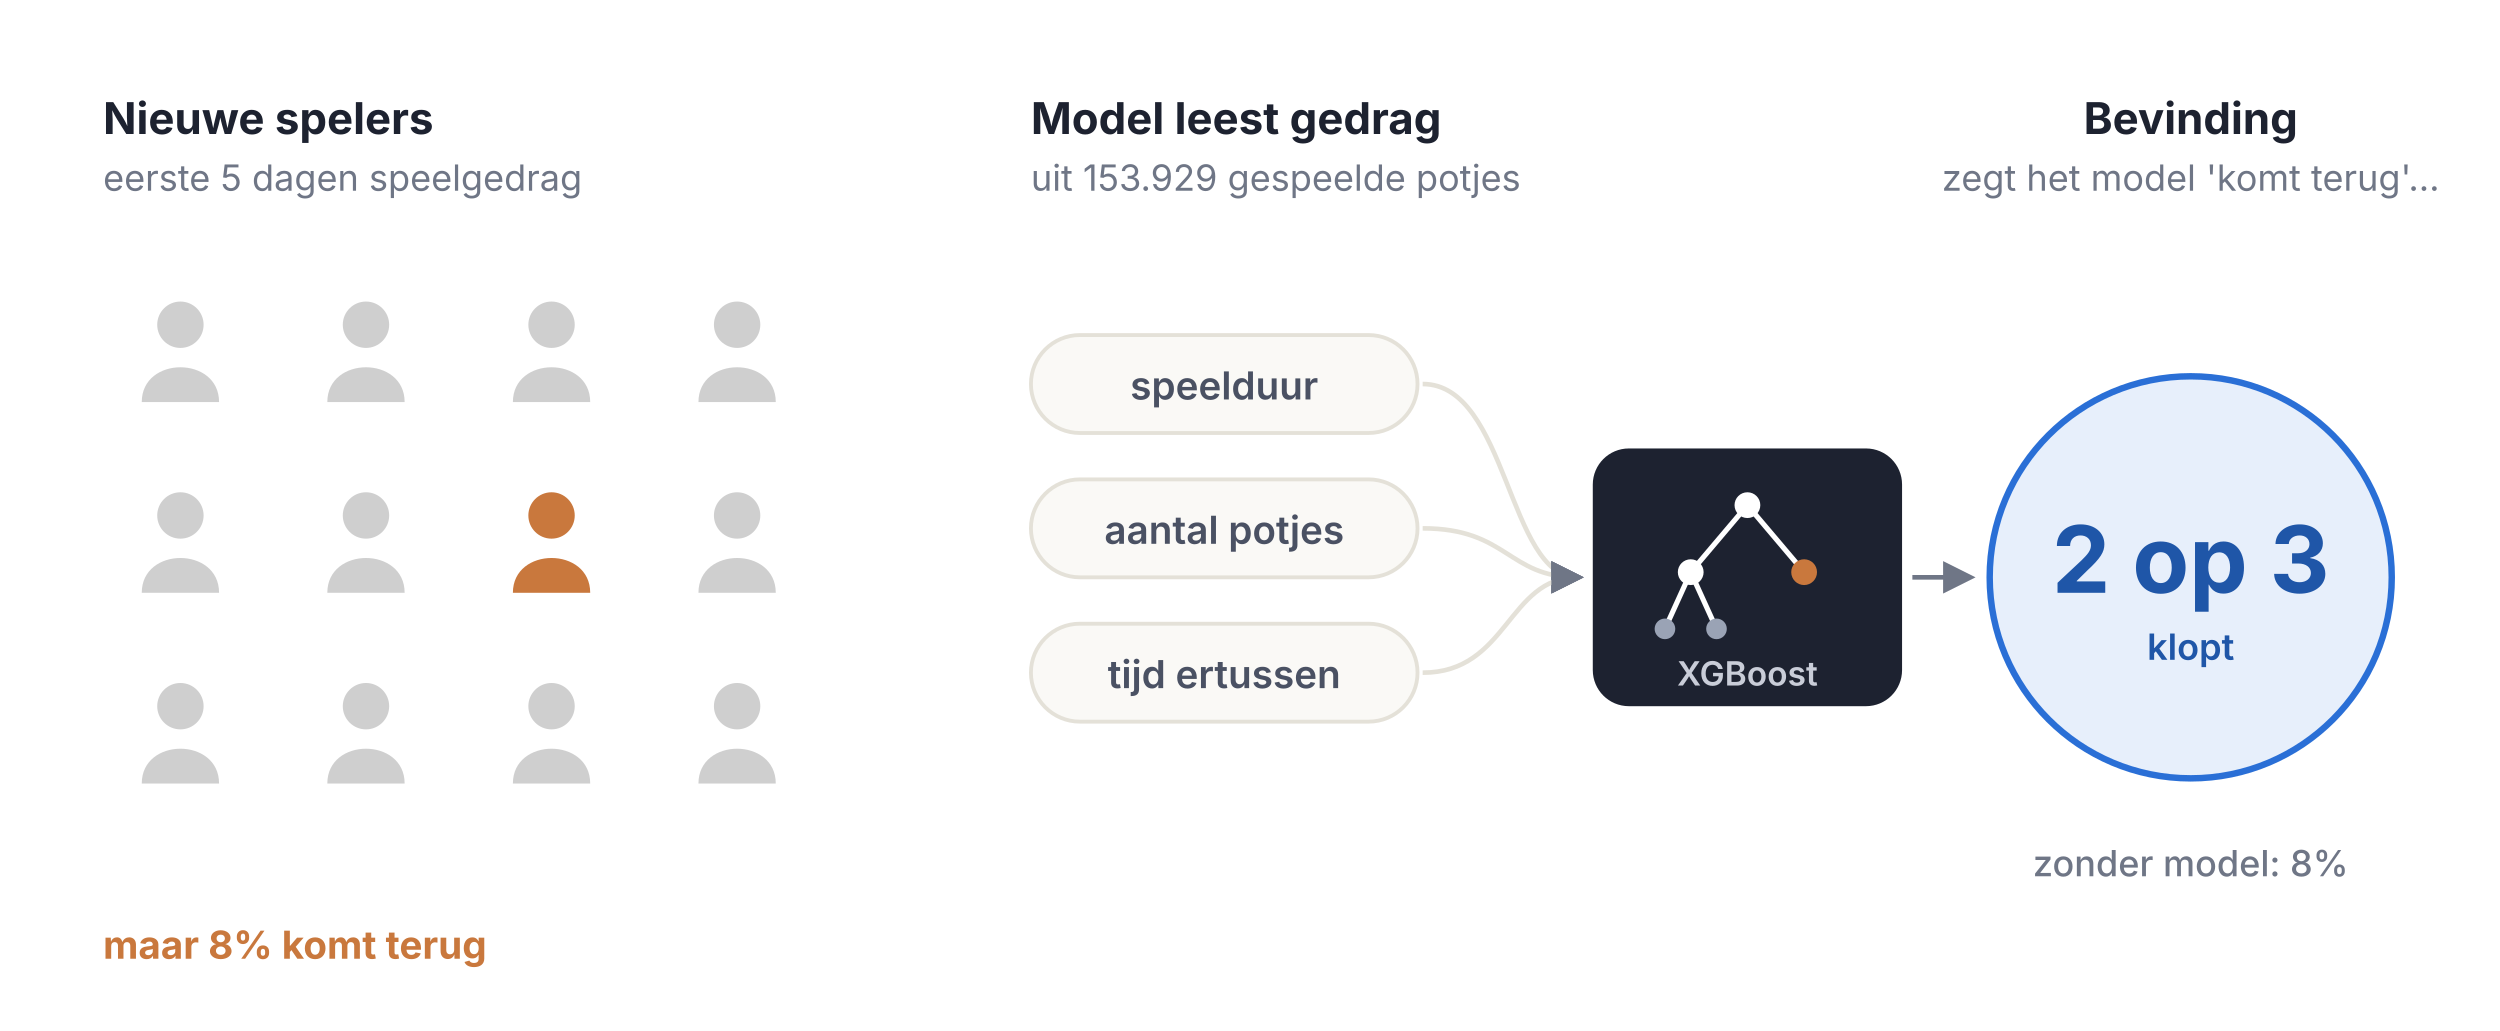
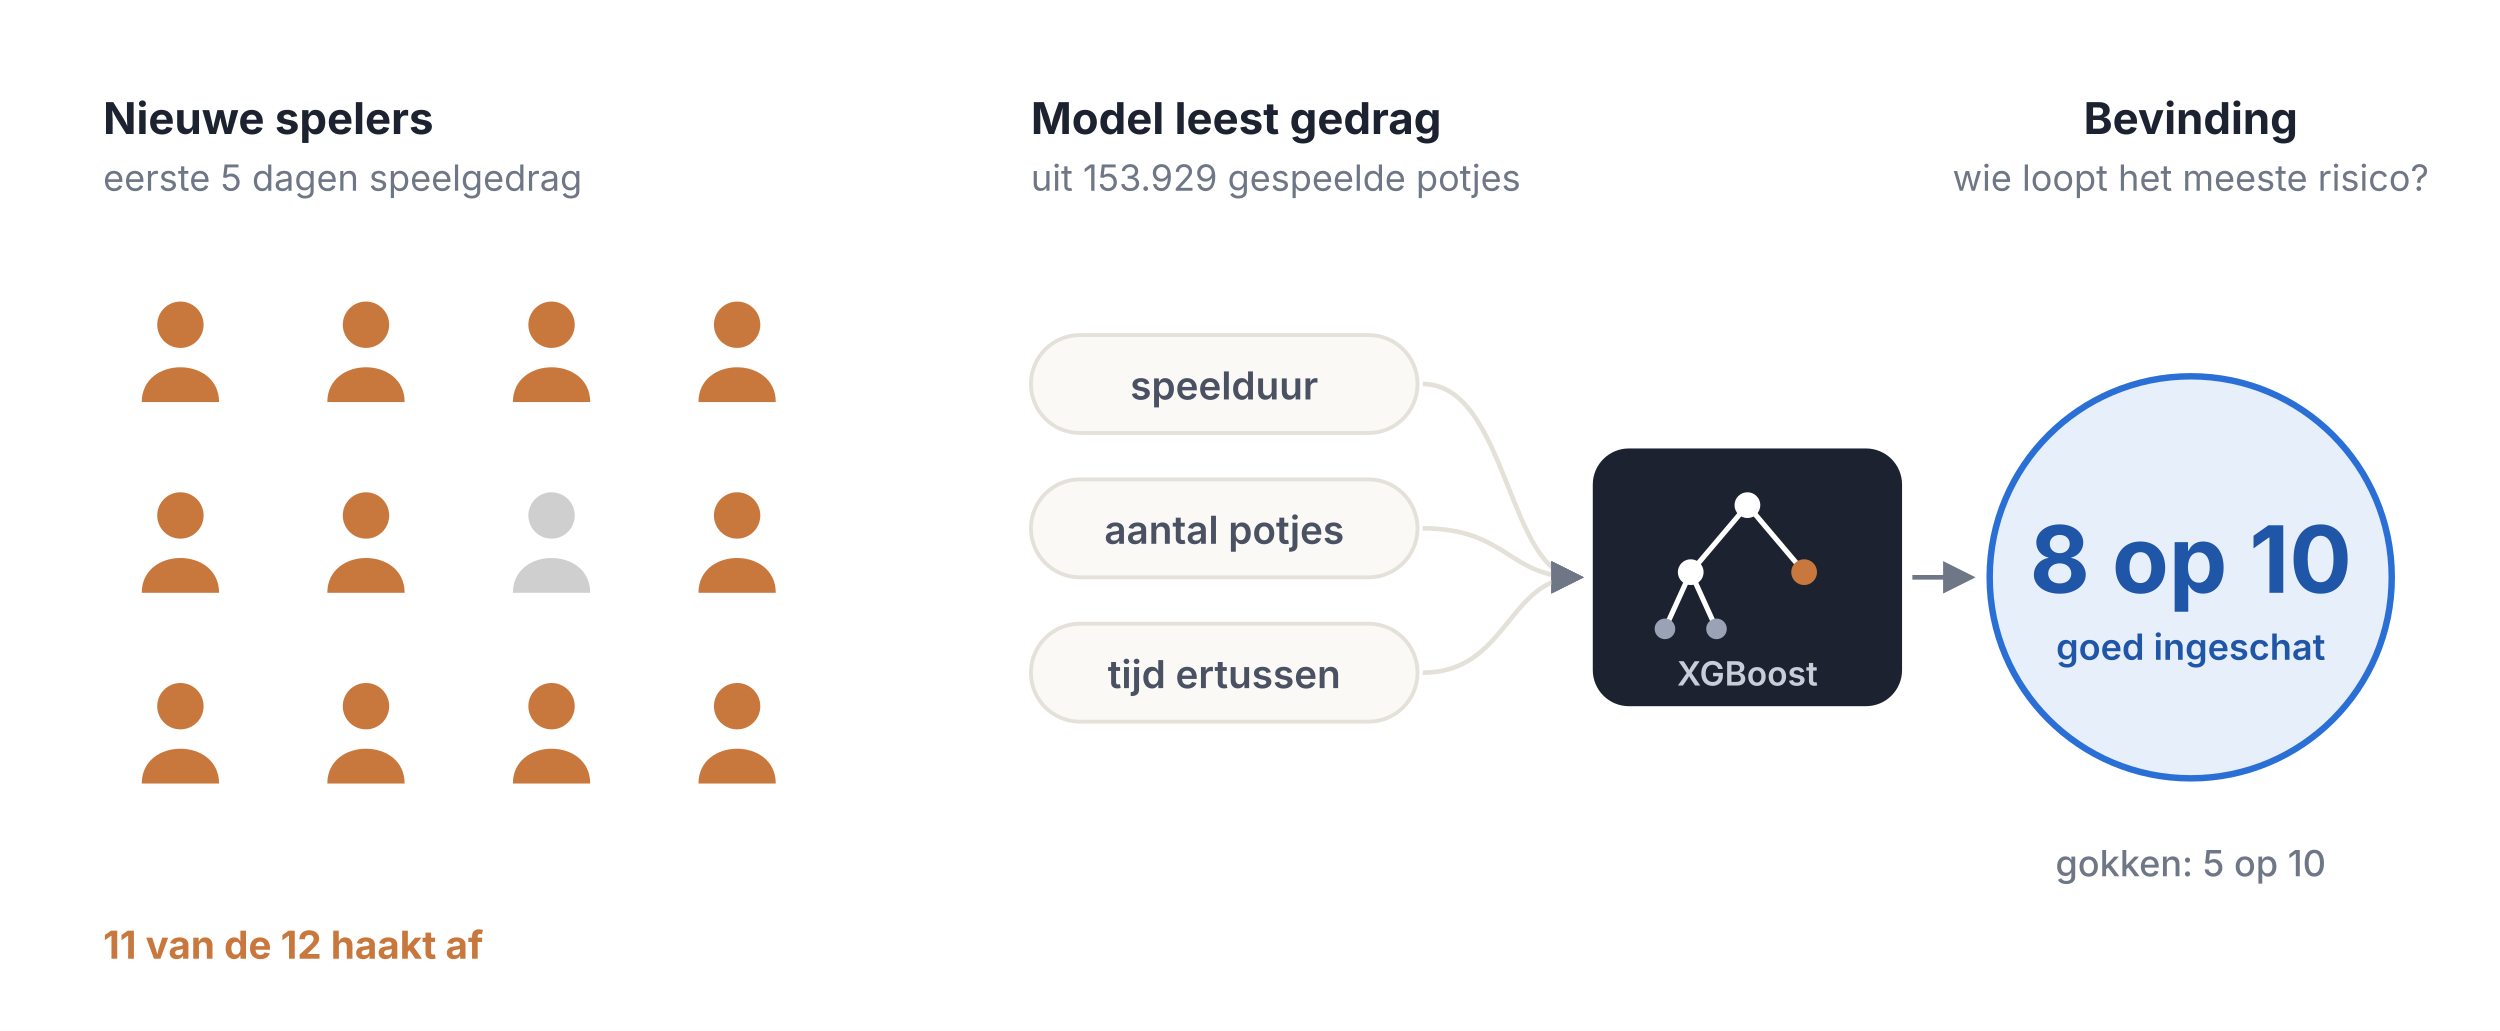
<svg xmlns="http://www.w3.org/2000/svg" viewBox="0 0 970 400" width="970" height="400" font-family="Inter, 'Segoe UI', Helvetica, Arial, sans-serif">
  <rect width="970" height="400" fill="#ffffff" />
  <defs>
    <marker id="a" viewBox="0 0 10 10" refX="8" refY="5" markerWidth="7" markerHeight="7" orient="auto">
      <path d="M0,0 L10,5 L0,10 z" fill="#6f7686" />
    </marker>
    <marker id="r" viewBox="0 0 10 10" refX="8" refY="5" markerWidth="7" markerHeight="7" orient="auto">
      <path d="M0,0 L10,5 L0,10 z" fill="#c9783d" />
    </marker>
  </defs>
  <text x="40" y="52" font-size="17" fill="#1d2230" font-weight="700" text-anchor="start">Nieuwe spelers</text>
  <text x="40" y="74" font-size="14" fill="#6f7686" font-weight="400" text-anchor="start">eerste 5 dagen speelgedrag</text>
  <text x="400" y="52" font-size="17" fill="#1d2230" font-weight="700" text-anchor="start">Model leest gedrag</text>
  <text x="400" y="74" font-size="14" fill="#6f7686" font-weight="400" text-anchor="start">uit 153.929 gespeelde potjes</text>
  <text x="850" y="52" font-size="17" fill="#1d2230" font-weight="700" text-anchor="middle">Bevinding</text>
-   <text x="850" y="74" font-size="14" fill="#6f7686" font-weight="400" text-anchor="middle">zegt het model 'komt terug'…</text>
-   <circle cx="70" cy="126.0" r="9.0" fill="#cfcfcf" />
-   <path d="M55.0,156.0 C55.0,138.0 85.0,138.0 85.0,156.0 Z" fill="#cfcfcf" />
-   <circle cx="142" cy="126.0" r="9.0" fill="#cfcfcf" />
-   <path d="M127.0,156.0 C127.0,138.0 157.0,138.0 157.0,156.0 Z" fill="#cfcfcf" />
-   <circle cx="214" cy="126.0" r="9.0" fill="#cfcfcf" />
-   <path d="M199.0,156.0 C199.0,138.0 229.0,138.0 229.0,156.0 Z" fill="#cfcfcf" />
-   <circle cx="286" cy="126.0" r="9.0" fill="#cfcfcf" />
-   <path d="M271.0,156.0 C271.0,138.0 301.0,138.0 301.0,156.0 Z" fill="#cfcfcf" />
-   <circle cx="70" cy="200.0" r="9.0" fill="#cfcfcf" />
-   <path d="M55.0,230.0 C55.0,212.0 85.0,212.0 85.0,230.0 Z" fill="#cfcfcf" />
-   <circle cx="142" cy="200.0" r="9.0" fill="#cfcfcf" />
-   <path d="M127.0,230.0 C127.0,212.0 157.0,212.0 157.0,230.0 Z" fill="#cfcfcf" />
-   <circle cx="214" cy="200.0" r="9.0" fill="#c9783d" />
-   <path d="M199.0,230.0 C199.0,212.0 229.0,212.0 229.0,230.0 Z" fill="#c9783d" />
-   <circle cx="286" cy="200.0" r="9.0" fill="#cfcfcf" />
-   <path d="M271.0,230.0 C271.0,212.0 301.0,212.0 301.0,230.0 Z" fill="#cfcfcf" />
-   <circle cx="70" cy="274.0" r="9.0" fill="#cfcfcf" />
-   <path d="M55.0,304.0 C55.0,286.0 85.0,286.0 85.0,304.0 Z" fill="#cfcfcf" />
-   <circle cx="142" cy="274.0" r="9.0" fill="#cfcfcf" />
-   <path d="M127.0,304.0 C127.0,286.0 157.0,286.0 157.0,304.0 Z" fill="#cfcfcf" />
-   <circle cx="214" cy="274.0" r="9.0" fill="#cfcfcf" />
-   <path d="M199.0,304.0 C199.0,286.0 229.0,286.0 229.0,304.0 Z" fill="#cfcfcf" />
-   <circle cx="286" cy="274.0" r="9.0" fill="#cfcfcf" />
-   <path d="M271.0,304.0 C271.0,286.0 301.0,286.0 301.0,304.0 Z" fill="#cfcfcf" />
-   <text x="40" y="372" font-size="15" fill="#c9783d" font-weight="700" text-anchor="start">maar 8% komt terug</text>
-   <text x="199.2" y="372" font-size="15" fill="#6f7686" font-weight="500" text-anchor="start" />
+   <text x="850" y="74" font-size="14" fill="#6f7686" font-weight="400" text-anchor="middle">wie loopt het meeste risico?</text>
+   <circle cx="70" cy="126.0" r="9.0" fill="#c9783d" />
+   <path d="M55.0,156.0 C55.0,138.0 85.0,138.0 85.0,156.0 Z" fill="#c9783d" />
+   <circle cx="142" cy="126.0" r="9.0" fill="#c9783d" />
+   <path d="M127.0,156.0 C127.0,138.0 157.0,138.0 157.0,156.0 Z" fill="#c9783d" />
+   <circle cx="214" cy="126.0" r="9.0" fill="#c9783d" />
+   <path d="M199.0,156.0 C199.0,138.0 229.0,138.0 229.0,156.0 Z" fill="#c9783d" />
+   <circle cx="286" cy="126.0" r="9.0" fill="#c9783d" />
+   <path d="M271.0,156.0 C271.0,138.0 301.0,138.0 301.0,156.0 Z" fill="#c9783d" />
+   <circle cx="70" cy="200.0" r="9.0" fill="#c9783d" />
+   <path d="M55.0,230.0 C55.0,212.0 85.0,212.0 85.0,230.0 Z" fill="#c9783d" />
+   <circle cx="142" cy="200.0" r="9.0" fill="#c9783d" />
+   <path d="M127.0,230.0 C127.0,212.0 157.0,212.0 157.0,230.0 Z" fill="#c9783d" />
+   <circle cx="214" cy="200.0" r="9.0" fill="#cfcfcf" />
+   <path d="M199.0,230.0 C199.0,212.0 229.0,212.0 229.0,230.0 Z" fill="#cfcfcf" />
+   <circle cx="286" cy="200.0" r="9.0" fill="#c9783d" />
+   <path d="M271.0,230.0 C271.0,212.0 301.0,212.0 301.0,230.0 Z" fill="#c9783d" />
+   <circle cx="70" cy="274.0" r="9.0" fill="#c9783d" />
+   <path d="M55.0,304.0 C55.0,286.0 85.0,286.0 85.0,304.0 Z" fill="#c9783d" />
+   <circle cx="142" cy="274.0" r="9.0" fill="#c9783d" />
+   <path d="M127.0,304.0 C127.0,286.0 157.0,286.0 157.0,304.0 Z" fill="#c9783d" />
+   <circle cx="214" cy="274.0" r="9.0" fill="#c9783d" />
+   <path d="M199.0,304.0 C199.0,286.0 229.0,286.0 229.0,304.0 Z" fill="#c9783d" />
+   <circle cx="286" cy="274.0" r="9.0" fill="#c9783d" />
+   <path d="M271.0,304.0 C271.0,286.0 301.0,286.0 301.0,304.0 Z" fill="#c9783d" />
+   <text x="40" y="372" font-size="15" fill="#c9783d" font-weight="700" text-anchor="start">11 van de 12 haakt af</text>
  <rect x="400" y="130" width="150" height="38" rx="19" fill="#faf9f6" stroke="#e4e1d8" stroke-width="1.5" />
  <text x="475" y="155" font-size="15" fill="#4a5163" font-weight="600" text-anchor="middle">speelduur</text>
  <path d="M552,149 C585,149 585,224 612,224" fill="none" stroke="#e4e1d8" stroke-width="1.8" marker-end="url(#a)" />
  <rect x="400" y="186" width="150" height="38" rx="19" fill="#faf9f6" stroke="#e4e1d8" stroke-width="1.5" />
  <text x="475" y="211" font-size="15" fill="#4a5163" font-weight="600" text-anchor="middle">aantal potjes</text>
  <path d="M552,205 C585,205 585,224 612,224" fill="none" stroke="#e4e1d8" stroke-width="1.8" marker-end="url(#a)" />
  <rect x="400" y="242" width="150" height="38" rx="19" fill="#faf9f6" stroke="#e4e1d8" stroke-width="1.5" />
  <text x="475" y="267" font-size="15" fill="#4a5163" font-weight="600" text-anchor="middle">tijd ertussen</text>
  <path d="M552,261 C585,261 585,224 612,224" fill="none" stroke="#e4e1d8" stroke-width="1.8" marker-end="url(#a)" />
  <rect x="618" y="174" width="120" height="100" rx="14" fill="#1d2230" />
  <g stroke="#ffffff" stroke-width="2" fill="none">
    <line x1="678" y1="196" x2="656" y2="222" />
    <line x1="678" y1="196" x2="700" y2="222" />
    <line x1="656" y1="222" x2="646" y2="244" />
    <line x1="656" y1="222" x2="666" y2="244" />
  </g>
  <circle cx="678" cy="196" r="5" fill="#ffffff" />
  <circle cx="656" cy="222" r="5" fill="#ffffff" />
  <circle cx="700" cy="222" r="5" fill="#c9783d" />
  <circle cx="646" cy="244" r="4" fill="#9aa3b5" />
  <circle cx="666" cy="244" r="4" fill="#9aa3b5" />
  <text x="678" y="266" font-size="13" fill="#c9cdd8" font-weight="600" text-anchor="middle">XGBoost</text>
  <line x1="742" y1="224" x2="764" y2="224" stroke="#6f7686" stroke-width="1.8" marker-end="url(#a)" />
  <circle cx="850" cy="224" r="78" fill="#e7effb" stroke="#2a6fd6" stroke-width="2.5" />
-   <text x="850" y="230" font-size="36" fill="#1f56a8" font-weight="700" text-anchor="middle">2 op 3</text>
-   <text x="850" y="256" font-size="14" fill="#1f56a8" font-weight="600" text-anchor="middle">klopt</text>
-   <text x="850" y="340" font-size="14" fill="#6f7686" font-weight="500" text-anchor="middle">zonder model: 8%</text>
+   <text x="850" y="230" font-size="36" fill="#1f56a8" font-weight="700" text-anchor="middle">8 op 10</text>
+   <text x="850" y="256" font-size="14" fill="#1f56a8" font-weight="600" text-anchor="middle">goed ingeschat</text>
+   <text x="850" y="340" font-size="14" fill="#6f7686" font-weight="500" text-anchor="middle">gokken: 5 op 10</text>
</svg>
